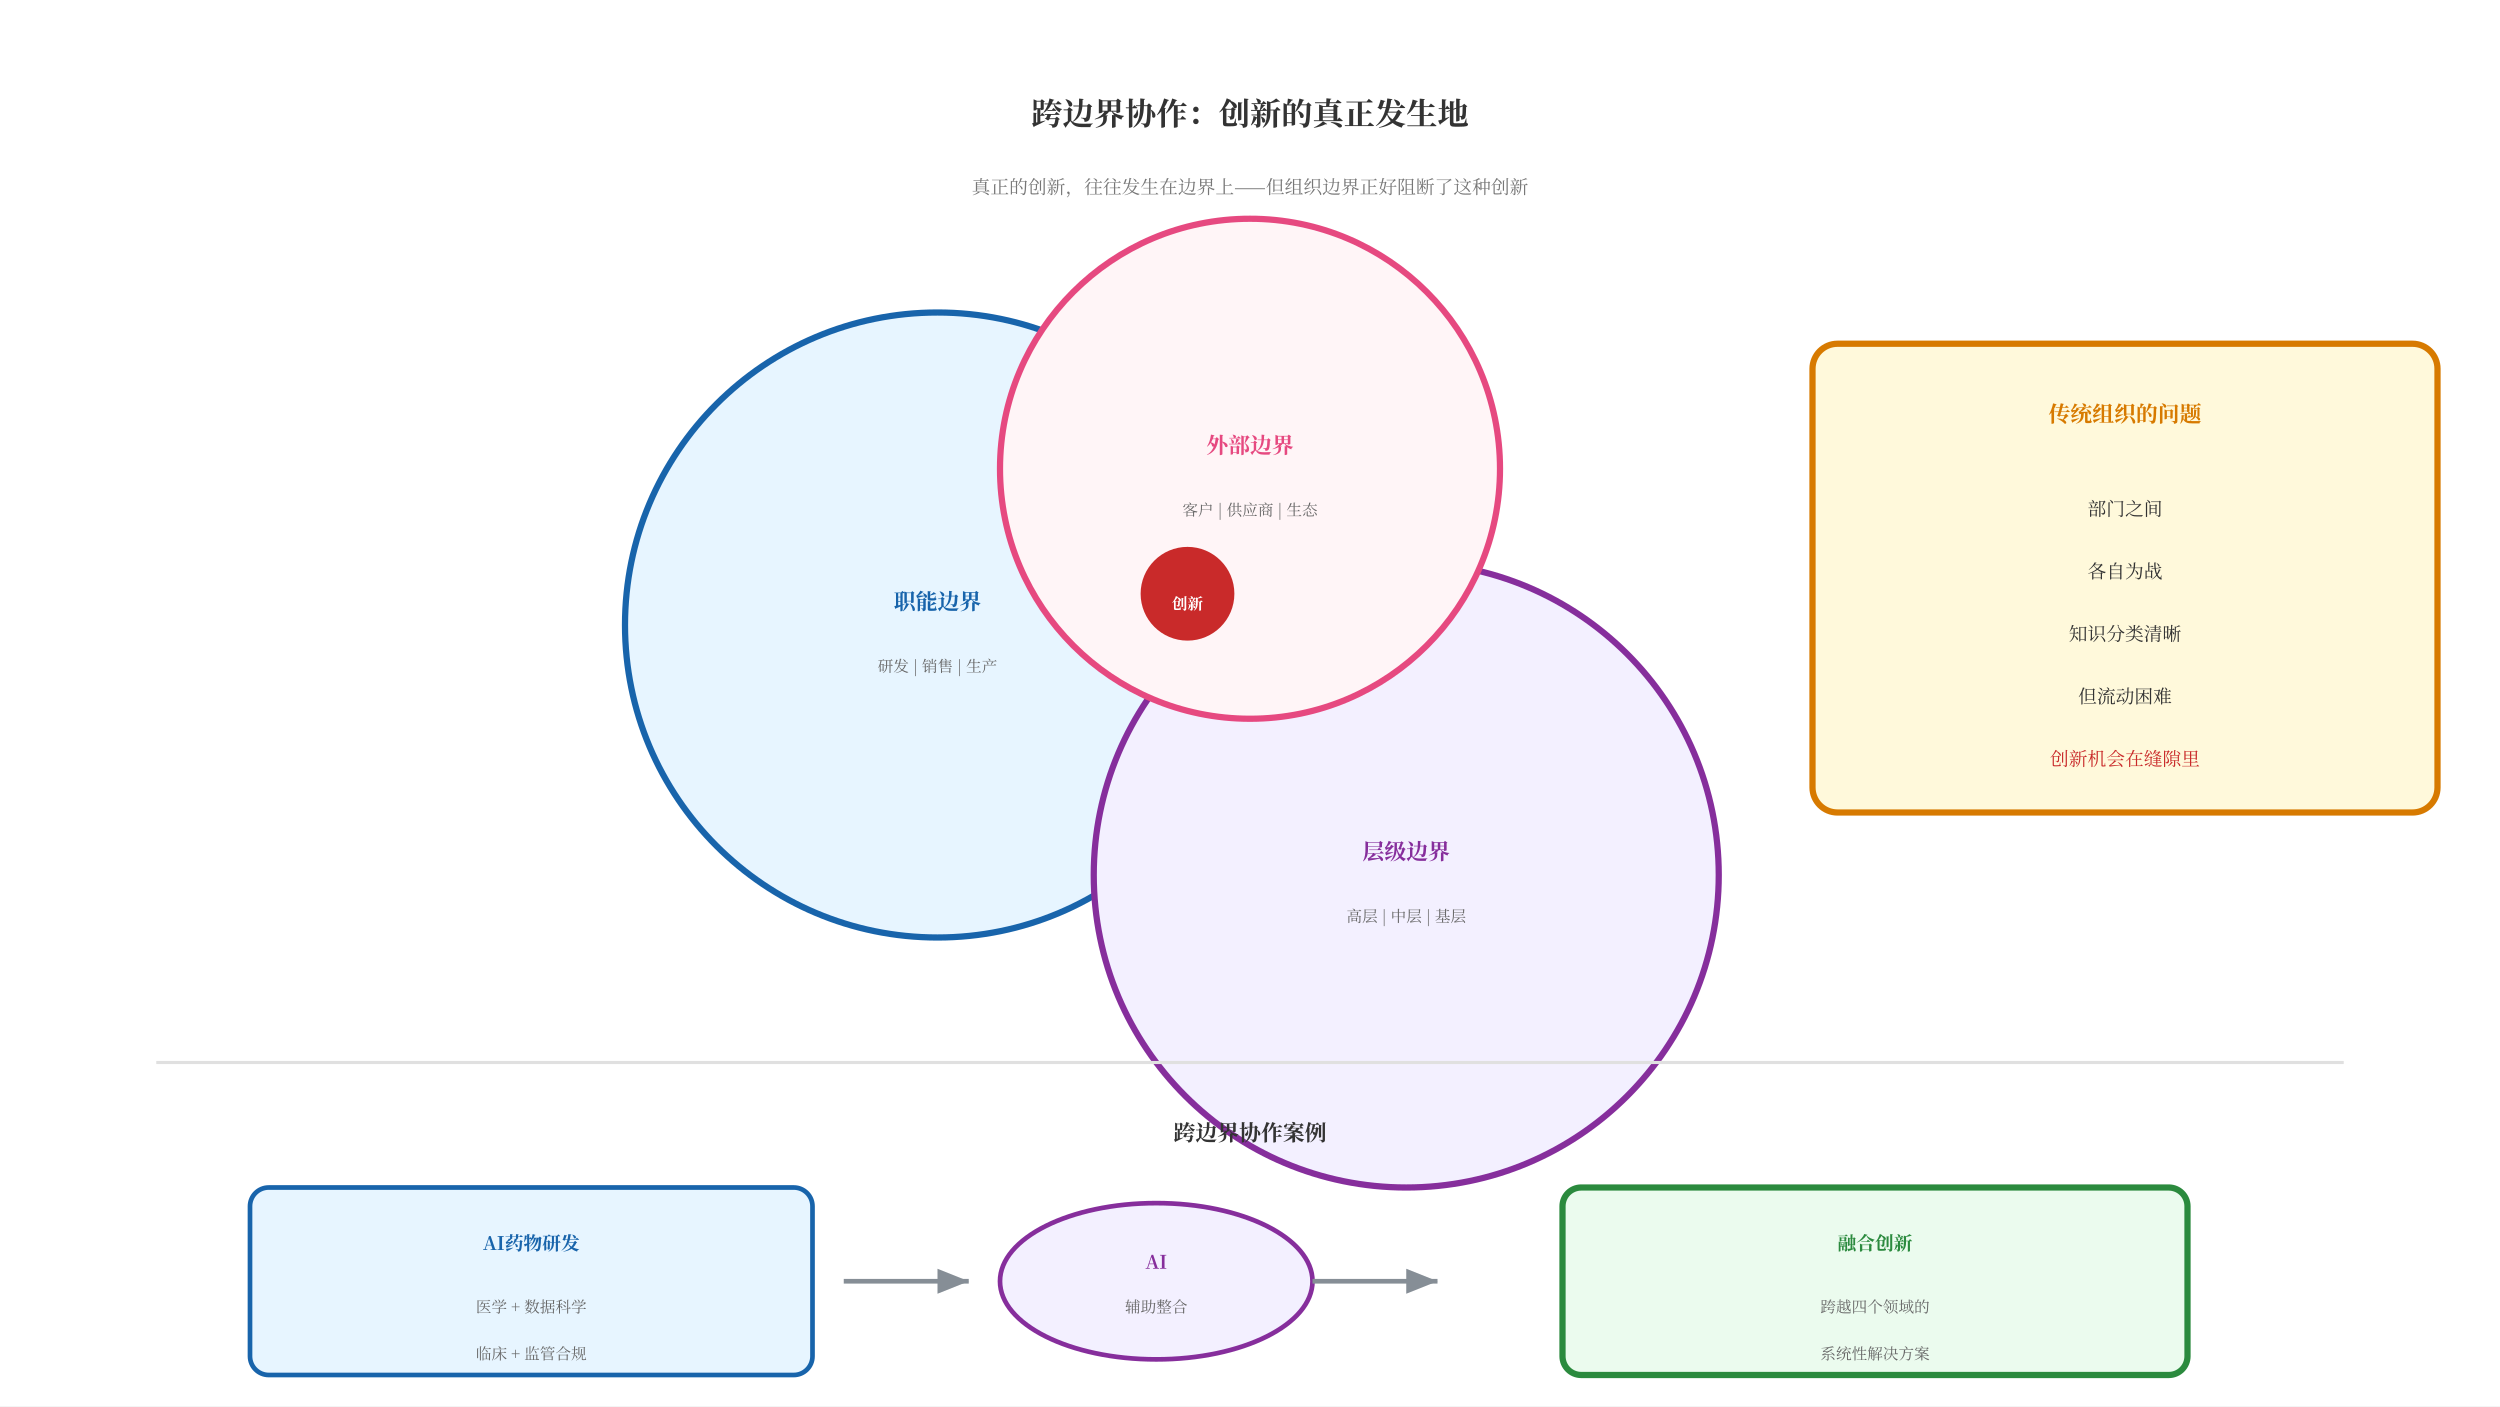
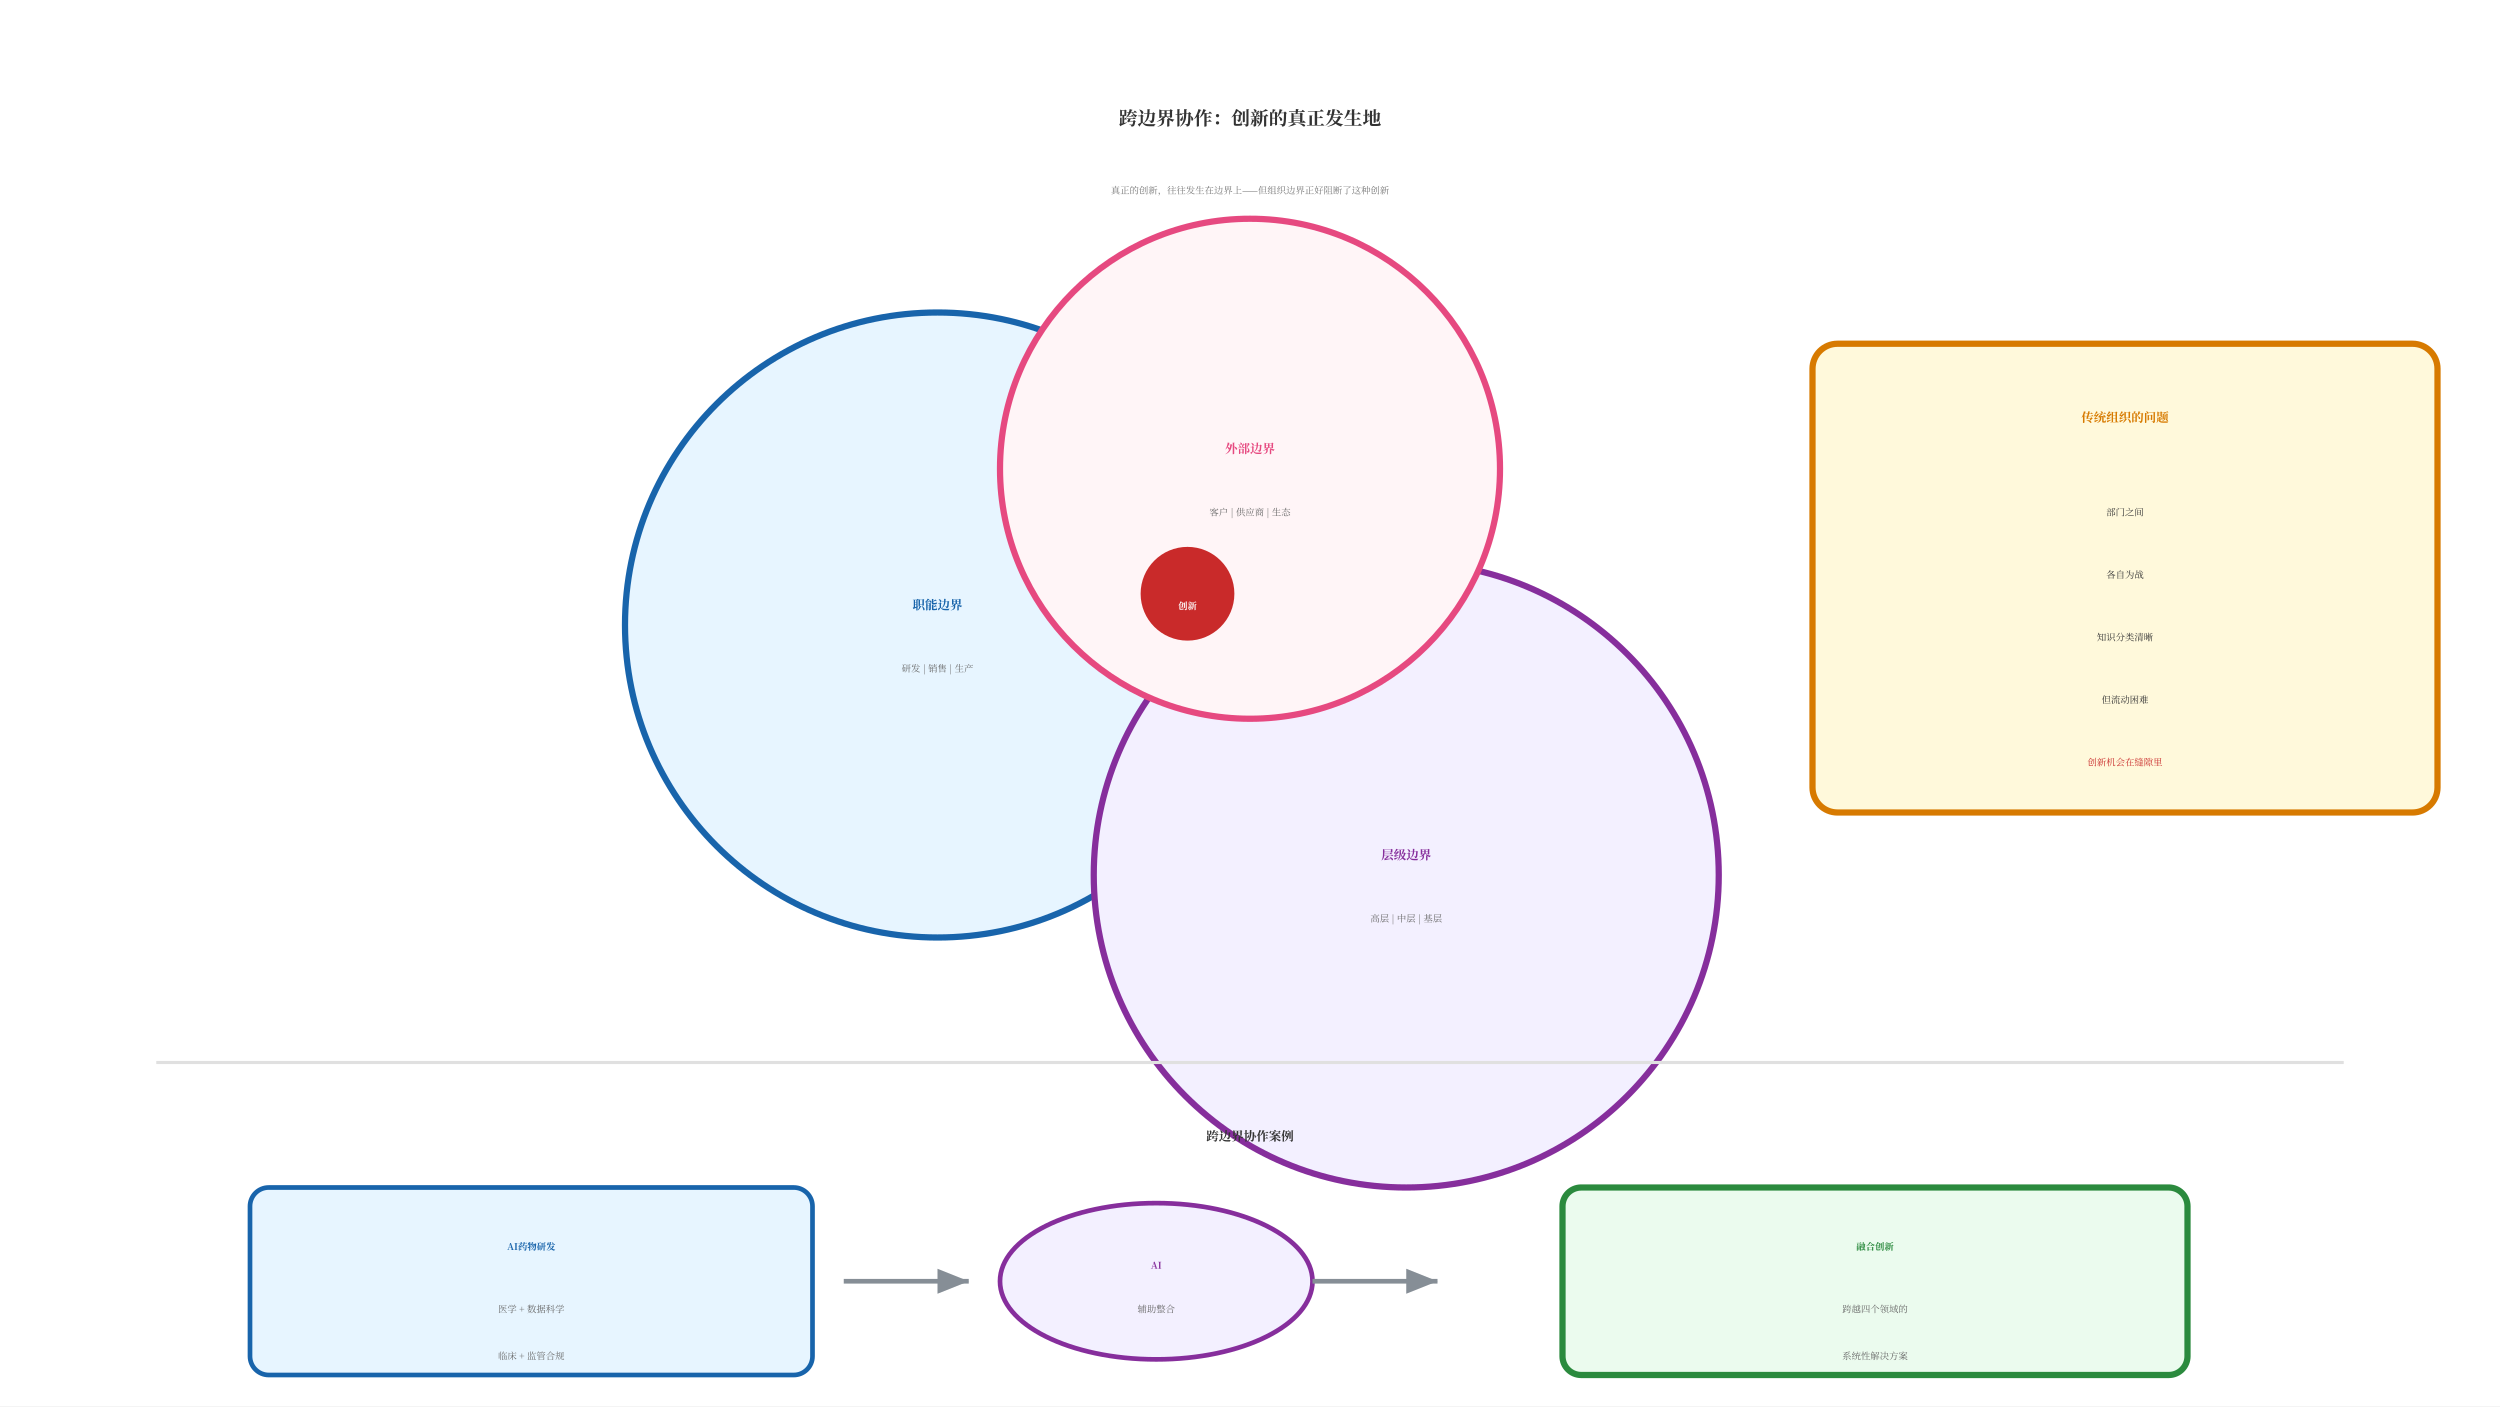
<svg xmlns="http://www.w3.org/2000/svg" viewBox="0 0 800 450" style="font-family: 'Noto Serif CJK SC', serif; background: #fefefe;">
  <rect width="800" height="450" fill="white" />
-   <text x="400" y="40" text-anchor="middle" font-size="10" font-weight="bold" fill="#333">跨边界协作：创新的真正发生地</text>
-   <text x="400" y="62" text-anchor="middle" font-size="6" fill="#777">真正的创新，往往发生在边界上——但组织边界正好阻断了这种创新</text>
+   <text x="400" y="40" text-anchor="middle" font-size="6" font-weight="bold" fill="#333">跨边界协作：创新的真正发生地</text>
+   <text x="400" y="62" text-anchor="middle" font-size="3" fill="#777">真正的创新，往往发生在边界上——但组织边界正好阻断了这种创新</text>
  <circle cx="300" cy="200" r="100" fill="#e7f5ff" stroke="#1864ab" stroke-width="2" />
-   <text x="300" y="195" text-anchor="middle" font-size="7" font-weight="bold" fill="#1864ab">职能边界</text>
-   <text x="300" y="215" text-anchor="middle" font-size="5" fill="#666">研发 | 销售 | 生产</text>
+   <text x="300" y="195" text-anchor="middle" font-size="4" font-weight="bold" fill="#1864ab">职能边界</text>
+   <text x="300" y="215" text-anchor="middle" font-size="3" fill="#666">研发 | 销售 | 生产</text>
  <circle cx="450" cy="280" r="100" fill="#f3f0ff" stroke="#862e9c" stroke-width="2" />
-   <text x="450" y="275" text-anchor="middle" font-size="7" font-weight="bold" fill="#862e9c">层级边界</text>
-   <text x="450" y="295" text-anchor="middle" font-size="5" fill="#666">高层 | 中层 | 基层</text>
+   <text x="450" y="275" text-anchor="middle" font-size="4" font-weight="bold" fill="#862e9c">层级边界</text>
+   <text x="450" y="295" text-anchor="middle" font-size="3" fill="#666">高层 | 中层 | 基层</text>
  <circle cx="400" cy="150" r="80" fill="#fff5f7" stroke="#e64980" stroke-width="2" />
-   <text x="400" y="145" text-anchor="middle" font-size="7" font-weight="bold" fill="#e64980">外部边界</text>
-   <text x="400" y="165" text-anchor="middle" font-size="5" fill="#666">客户 | 供应商 | 生态</text>
+   <text x="400" y="145" text-anchor="middle" font-size="4" font-weight="bold" fill="#e64980">外部边界</text>
+   <text x="400" y="165" text-anchor="middle" font-size="3" fill="#666">客户 | 供应商 | 生态</text>
  <circle cx="380" cy="190" r="15" fill="#c92a2a" />
-   <text x="380" y="195" text-anchor="middle" font-size="5" font-weight="bold" fill="white">创新</text>
+   <text x="380" y="195" text-anchor="middle" font-size="3" font-weight="bold" fill="white">创新</text>
  <rect x="580" y="110" width="200" height="150" rx="8" fill="#fff9db" stroke="#d77a00" stroke-width="2" />
-   <text x="680" y="135" text-anchor="middle" font-size="7" font-weight="bold" fill="#d77a00">传统组织的问题</text>
-   <text x="680" y="165" text-anchor="middle" font-size="6" fill="#333">部门之间</text>
-   <text x="680" y="185" text-anchor="middle" font-size="6" fill="#333">各自为战</text>
-   <text x="680" y="205" text-anchor="middle" font-size="6" fill="#333">知识分类清晰</text>
-   <text x="680" y="225" text-anchor="middle" font-size="6" fill="#333">但流动困难</text>
-   <text x="680" y="245" text-anchor="middle" font-size="6" fill="#c92a2a">创新机会在缝隙里</text>
+   <text x="680" y="135" text-anchor="middle" font-size="4" font-weight="bold" fill="#d77a00">传统组织的问题</text>
+   <text x="680" y="165" text-anchor="middle" font-size="3" fill="#333">部门之间</text>
+   <text x="680" y="185" text-anchor="middle" font-size="3" fill="#333">各自为战</text>
+   <text x="680" y="205" text-anchor="middle" font-size="3" fill="#333">知识分类清晰</text>
+   <text x="680" y="225" text-anchor="middle" font-size="3" fill="#333">但流动困难</text>
+   <text x="680" y="245" text-anchor="middle" font-size="3" fill="#c92a2a">创新机会在缝隙里</text>
  <line x1="50" y1="340" x2="750" y2="340" stroke="#e0e0e0" stroke-width="1" />
-   <text x="400" y="365" text-anchor="middle" font-size="7" font-weight="bold" fill="#333">跨边界协作案例</text>
+   <text x="400" y="365" text-anchor="middle" font-size="4" font-weight="bold" fill="#333">跨边界协作案例</text>
  <rect x="80" y="380" width="180" height="60" rx="6" fill="#e7f5ff" stroke="#1864ab" stroke-width="1.5" />
-   <text x="170" y="400" text-anchor="middle" font-size="6" font-weight="bold" fill="#1864ab">AI药物研发</text>
-   <text x="170" y="420" text-anchor="middle" font-size="5" fill="#666">医学 + 数据科学</text>
-   <text x="170" y="435" text-anchor="middle" font-size="5" fill="#666">临床 + 监管合规</text>
+   <text x="170" y="400" text-anchor="middle" font-size="3" font-weight="bold" fill="#1864ab">AI药物研发</text>
+   <text x="170" y="420" text-anchor="middle" font-size="3" fill="#666">医学 + 数据科学</text>
+   <text x="170" y="435" text-anchor="middle" font-size="3" fill="#666">临床 + 监管合规</text>
  <path d="M270 410 L310 410" fill="none" stroke="#868e96" stroke-width="1.5" />
  <polygon points="310,410 300,406 300,414" fill="#868e96" />
  <ellipse cx="370" cy="410" rx="50" ry="25" fill="#f3f0ff" stroke="#862e9c" stroke-width="1.5" />
-   <text x="370" y="406" text-anchor="middle" font-size="6" font-weight="bold" fill="#862e9c">AI</text>
-   <text x="370" y="420" text-anchor="middle" font-size="5" fill="#666">辅助整合</text>
+   <text x="370" y="406" text-anchor="middle" font-size="3" font-weight="bold" fill="#862e9c">AI</text>
+   <text x="370" y="420" text-anchor="middle" font-size="3" fill="#666">辅助整合</text>
  <path d="M420 410 L460 410" fill="none" stroke="#868e96" stroke-width="1.5" />
  <polygon points="460,410 450,406 450,414" fill="#868e96" />
  <rect x="500" y="380" width="200" height="60" rx="6" fill="#ebfbee" stroke="#2b8a3e" stroke-width="2" />
-   <text x="600" y="400" text-anchor="middle" font-size="6" font-weight="bold" fill="#2b8a3e">融合创新</text>
-   <text x="600" y="420" text-anchor="middle" font-size="5" fill="#666">跨越四个领域的</text>
-   <text x="600" y="435" text-anchor="middle" font-size="5" fill="#666">系统性解决方案</text>
+   <text x="600" y="400" text-anchor="middle" font-size="3" font-weight="bold" fill="#2b8a3e">融合创新</text>
+   <text x="600" y="420" text-anchor="middle" font-size="3" fill="#666">跨越四个领域的</text>
+   <text x="600" y="435" text-anchor="middle" font-size="3" fill="#666">系统性解决方案</text>
</svg>
